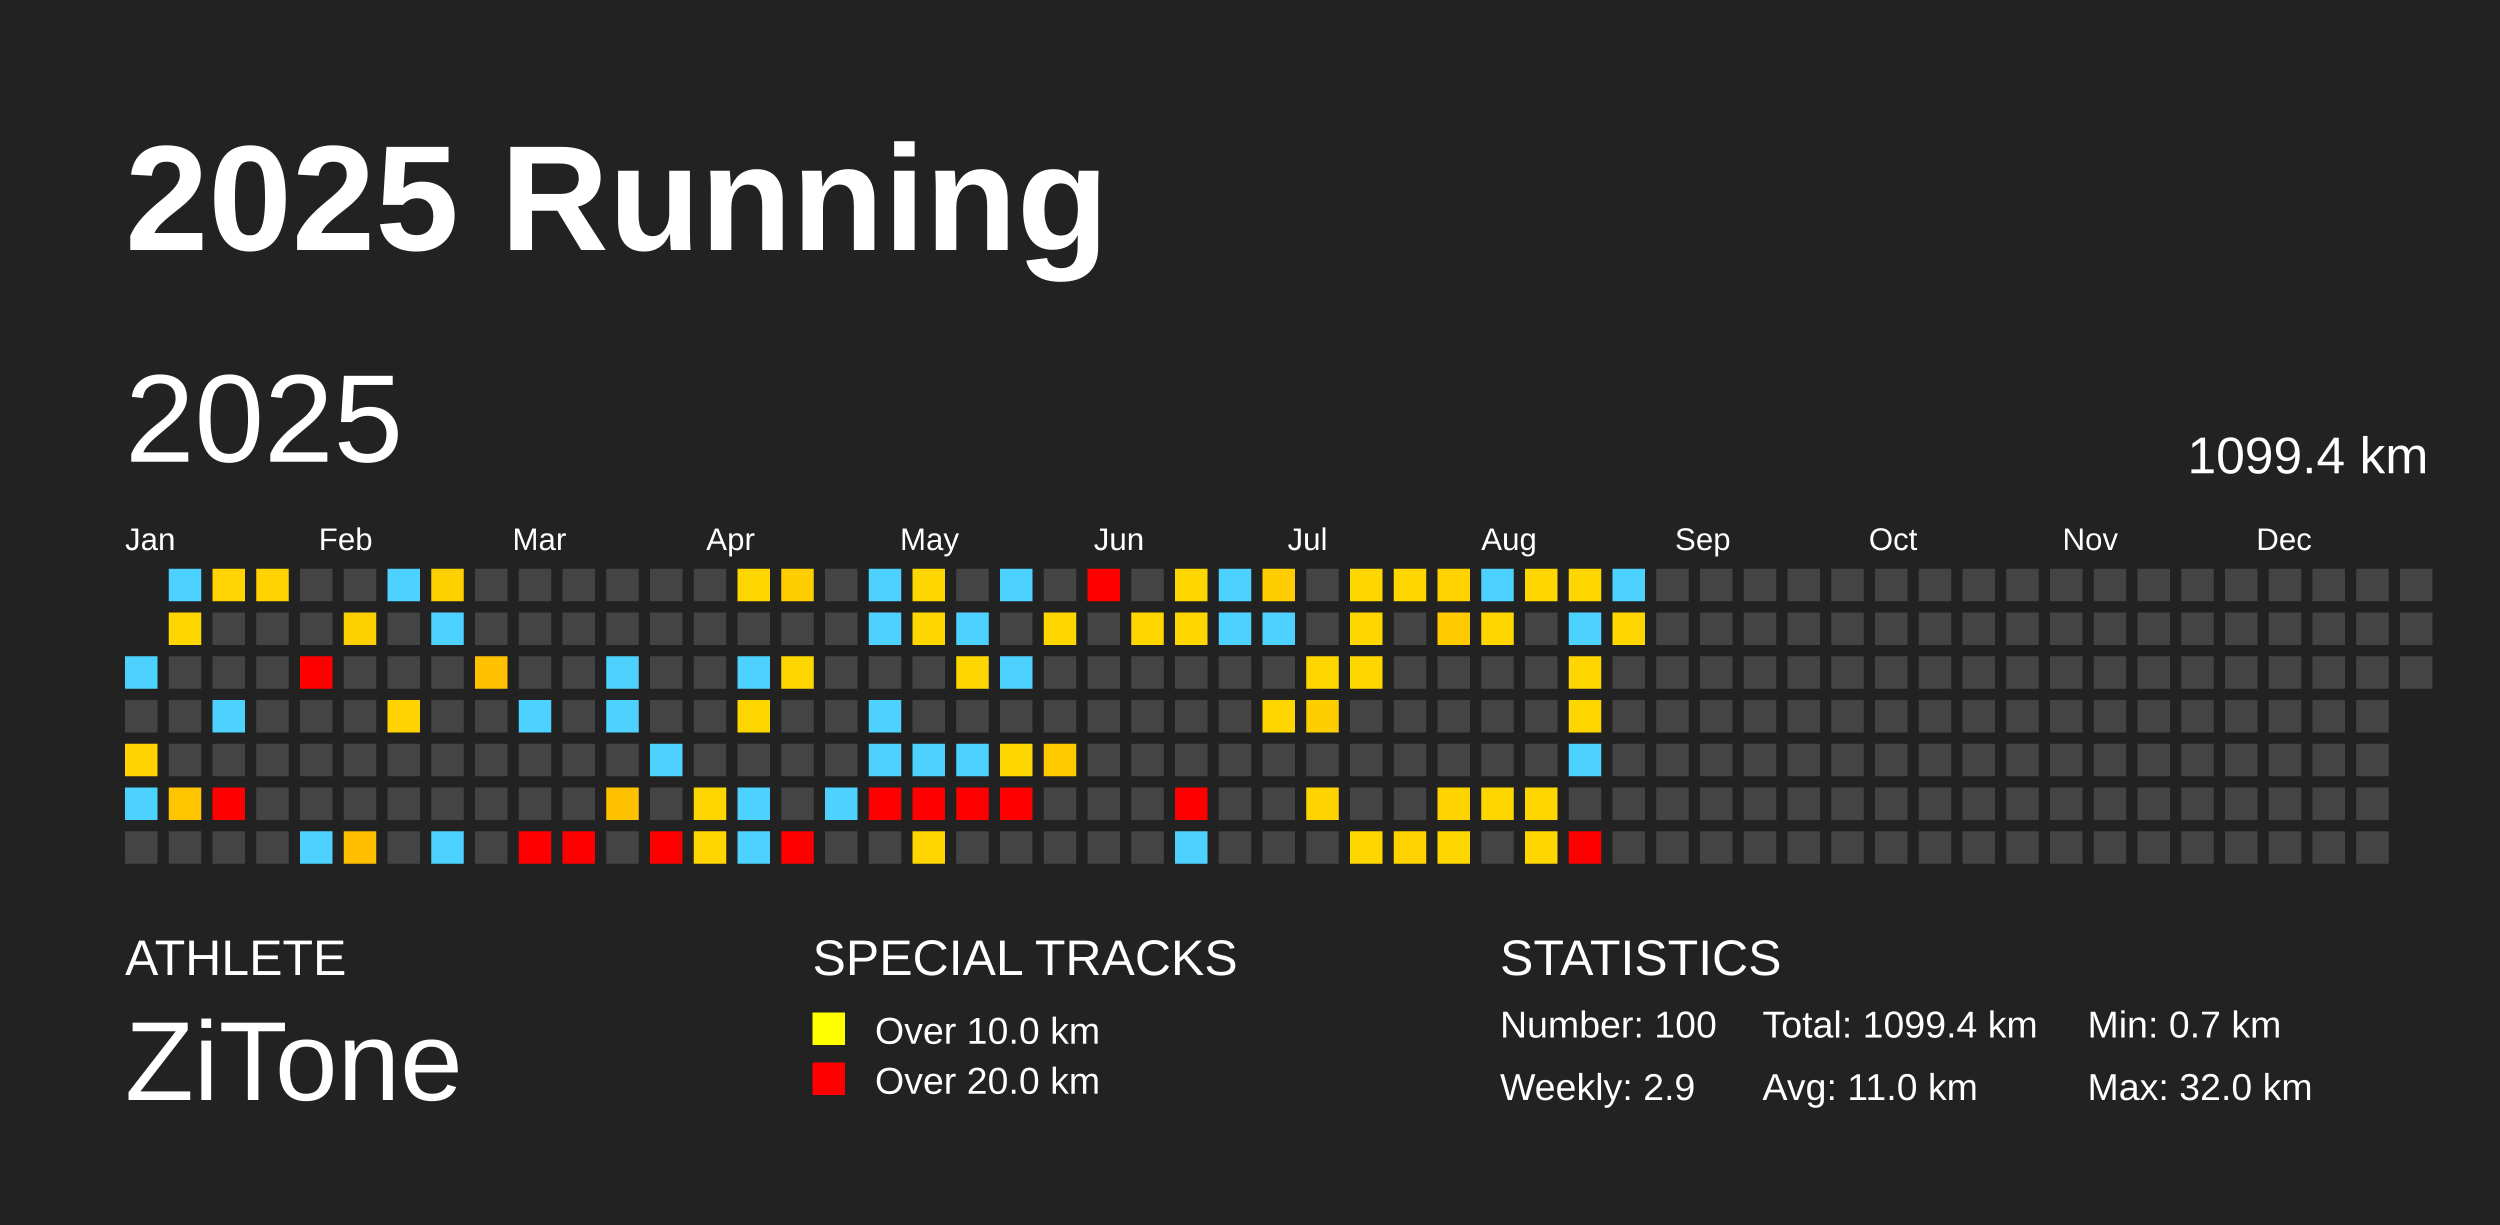
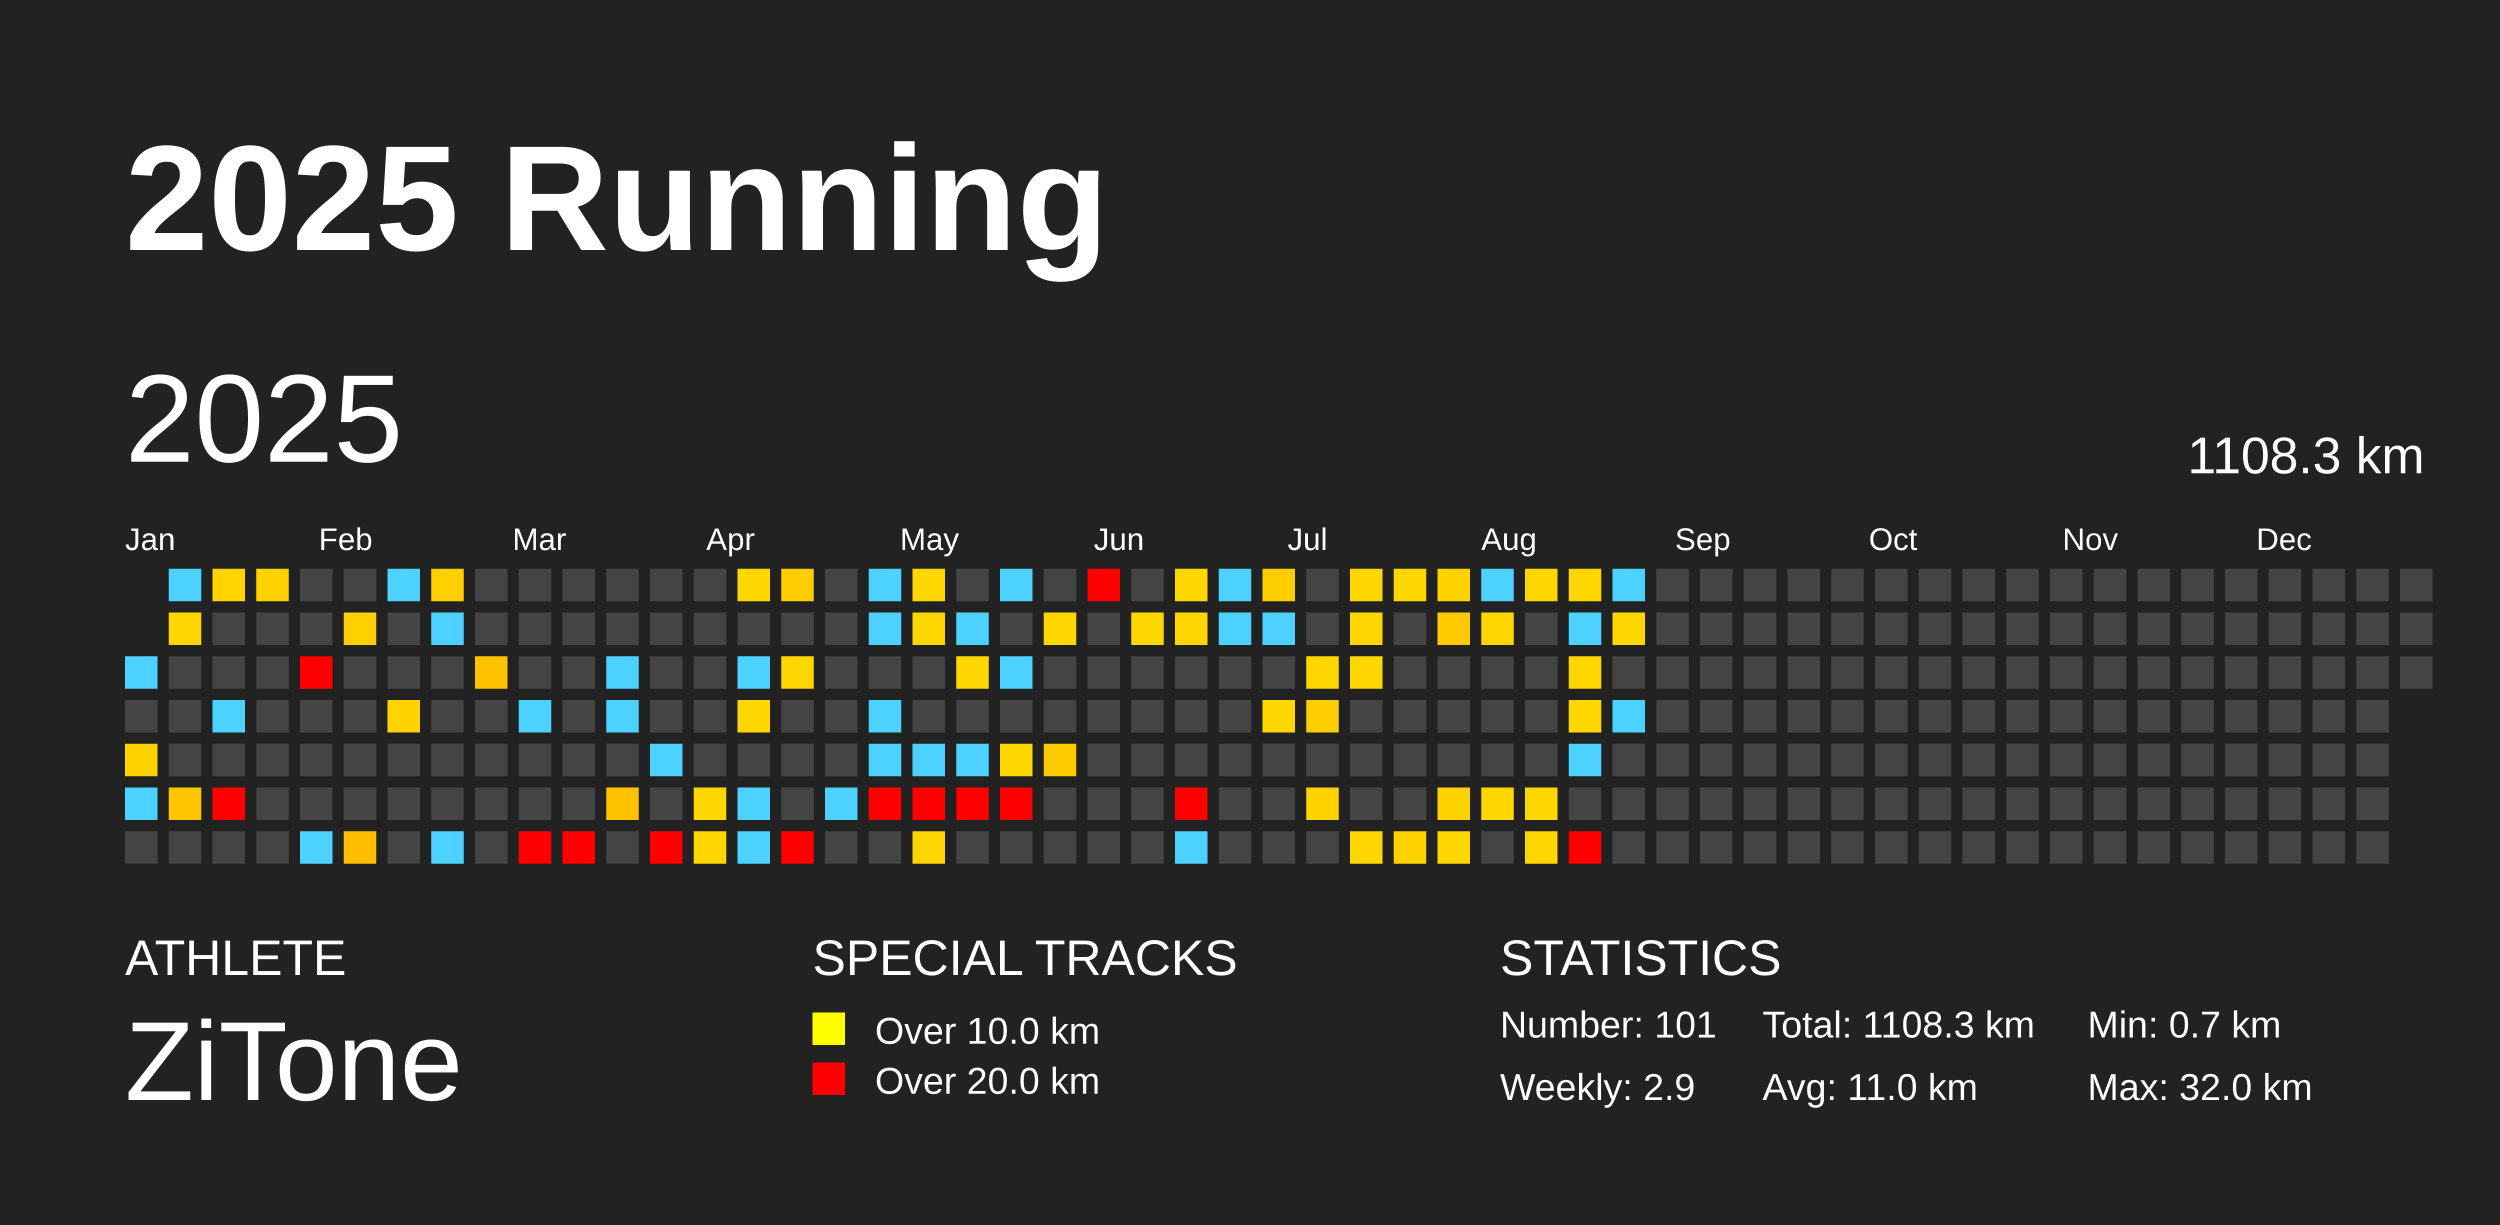
<svg xmlns="http://www.w3.org/2000/svg" baseProfile="full" height="98mm" version="1.1" viewBox="0,0,200,98" width="200mm">
  <defs />
  <rect fill="#222222" height="98" width="200" x="0" y="0" />
  <text fill="#FFFFFF" style="font-size:12px; font-family:Arial; font-weight:bold;" x="10" y="20">2025 Running</text>
  <text fill="#FFFFFF" style="font-size:4px; font-family:Arial" x="10" y="78">ATHLETE</text>
  <text fill="#FFFFFF" style="font-size:9px; font-family:Arial" x="10" y="88">ZiTone</text>
  <text fill="#FFFFFF" style="font-size:4px; font-family:Arial" x="65" y="78">SPECIAL TRACKS</text>
  <rect fill="yellow" height="2.6" width="2.6" x="65" y="81" />
  <text fill="#FFFFFF" style="font-size:3px; font-family:Arial" x="70" y="83.5">Over 10.0 km</text>
  <rect fill="red" height="2.6" width="2.6" x="65" y="85" />
  <text fill="#FFFFFF" style="font-size:3px; font-family:Arial" x="70" y="87.5">Over 20.0 km</text>
  <text fill="#FFFFFF" style="font-size:4px; font-family:Arial" x="120" y="78">STATISTICS</text>
-   <text fill="#FFFFFF" style="font-size:3px; font-family:Arial" x="120" y="83">Number: 100</text>
+   <text fill="#FFFFFF" style="font-size:3px; font-family:Arial" x="120" y="83">Number: 101</text>
  <text fill="#FFFFFF" style="font-size:3px; font-family:Arial" x="120" y="88">Weekly: 2.9</text>
-   <text fill="#FFFFFF" style="font-size:3px; font-family:Arial" x="141" y="83">Total: 1099.4 km</text>
+   <text fill="#FFFFFF" style="font-size:3px; font-family:Arial" x="141" y="83">Total: 1108.3 km</text>
  <text fill="#FFFFFF" style="font-size:3px; font-family:Arial" x="141" y="88">Avg: 11.0 km</text>
  <text fill="#FFFFFF" style="font-size:3px; font-family:Arial" x="167" y="83">Min: 0.7 km</text>
  <text fill="#FFFFFF" style="font-size:3px; font-family:Arial" x="167" y="88">Max: 32.0 km</text>
  <text dominant-baseline="hanging" fill="#FFFFFF" style="font-size:10.0px; font-family:Arial;" x="10" y="30">2025</text>
-   <text dominant-baseline="hanging" fill="#FFFFFF" style="font-size:4.125px; font-family:Arial;" x="175" y="35">1099.4 km</text>
+   <text dominant-baseline="hanging" fill="#FFFFFF" style="font-size:4.125px; font-family:Arial;" x="175" y="35">1108.3 km</text>
  <text fill="#FFFFFF" style="font-size:2.5px; font-family:Arial" x="10.0" y="44">Jan</text>
  <text fill="#FFFFFF" style="font-size:2.5px; font-family:Arial" x="25.5" y="44">Feb</text>
  <text fill="#FFFFFF" style="font-size:2.5px; font-family:Arial" x="41.0" y="44">Mar</text>
  <text fill="#FFFFFF" style="font-size:2.5px; font-family:Arial" x="56.5" y="44">Apr</text>
  <text fill="#FFFFFF" style="font-size:2.5px; font-family:Arial" x="72.0" y="44">May</text>
  <text fill="#FFFFFF" style="font-size:2.5px; font-family:Arial" x="87.5" y="44">Jun</text>
  <text fill="#FFFFFF" style="font-size:2.5px; font-family:Arial" x="103.0" y="44">Jul</text>
  <text fill="#FFFFFF" style="font-size:2.5px; font-family:Arial" x="118.5" y="44">Aug</text>
  <text fill="#FFFFFF" style="font-size:2.5px; font-family:Arial" x="134.0" y="44">Sep</text>
  <text fill="#FFFFFF" style="font-size:2.5px; font-family:Arial" x="149.5" y="44">Oct</text>
  <text fill="#FFFFFF" style="font-size:2.5px; font-family:Arial" x="165.0" y="44">Nov</text>
  <text fill="#FFFFFF" style="font-size:2.5px; font-family:Arial" x="180.5" y="44">Dec</text>
  <rect fill="#4dd2ff" height="2.6" width="2.6" x="10.0" y="52.5" />
  <rect fill="#444444" height="2.6" width="2.6" x="10.0" y="56.0" />
  <rect fill="#ffd300" height="2.6" width="2.6" x="10.0" y="59.5" />
  <rect fill="#4dd2ff" height="2.6" width="2.6" x="10.0" y="63.0" />
  <rect fill="#444444" height="2.6" width="2.6" x="10.0" y="66.5" />
  <rect fill="#4dd2ff" height="2.6" width="2.6" x="13.5" y="45.5" />
  <rect fill="#ffd700" height="2.6" width="2.6" x="13.5" y="49.0" />
  <rect fill="#444444" height="2.6" width="2.6" x="13.5" y="52.5" />
  <rect fill="#444444" height="2.6" width="2.6" x="13.5" y="56.0" />
  <rect fill="#444444" height="2.6" width="2.6" x="13.5" y="59.5" />
  <rect fill="#ffc500" height="2.6" width="2.6" x="13.5" y="63.0" />
  <rect fill="#444444" height="2.6" width="2.6" x="13.5" y="66.5" />
  <rect fill="#ffd400" height="2.6" width="2.6" x="17.0" y="45.5" />
  <rect fill="#444444" height="2.6" width="2.6" x="17.0" y="49.0" />
  <rect fill="#444444" height="2.6" width="2.6" x="17.0" y="52.5" />
  <rect fill="#4dd2ff" height="2.6" width="2.6" x="17.0" y="56.0" />
  <rect fill="#444444" height="2.6" width="2.6" x="17.0" y="59.5" />
  <rect fill="red" height="2.6" width="2.6" x="17.0" y="63.0" />
  <rect fill="#444444" height="2.6" width="2.6" x="17.0" y="66.5" />
  <rect fill="#ffd200" height="2.6" width="2.6" x="20.5" y="45.5" />
  <rect fill="#444444" height="2.6" width="2.6" x="20.5" y="49.0" />
  <rect fill="#444444" height="2.6" width="2.6" x="20.5" y="52.5" />
  <rect fill="#444444" height="2.6" width="2.6" x="20.5" y="56.0" />
  <rect fill="#444444" height="2.6" width="2.6" x="20.5" y="59.5" />
  <rect fill="#444444" height="2.6" width="2.6" x="20.5" y="63.0" />
  <rect fill="#444444" height="2.6" width="2.6" x="20.5" y="66.5" />
  <rect fill="#444444" height="2.6" width="2.6" x="24.0" y="45.5" />
  <rect fill="#444444" height="2.6" width="2.6" x="24.0" y="49.0" />
  <rect fill="red" height="2.6" width="2.6" x="24.0" y="52.5" />
  <rect fill="#444444" height="2.6" width="2.6" x="24.0" y="56.0" />
  <rect fill="#444444" height="2.6" width="2.6" x="24.0" y="59.5" />
  <rect fill="#444444" height="2.6" width="2.6" x="24.0" y="63.0" />
  <rect fill="#4dd2ff" height="2.6" width="2.6" x="24.0" y="66.5" />
  <rect fill="#444444" height="2.6" width="2.6" x="27.5" y="45.5" />
  <rect fill="#ffd000" height="2.6" width="2.6" x="27.5" y="49.0" />
  <rect fill="#444444" height="2.6" width="2.6" x="27.5" y="52.5" />
  <rect fill="#444444" height="2.6" width="2.6" x="27.5" y="56.0" />
  <rect fill="#444444" height="2.6" width="2.6" x="27.5" y="59.5" />
  <rect fill="#444444" height="2.6" width="2.6" x="27.5" y="63.0" />
  <rect fill="#ffbe00" height="2.6" width="2.6" x="27.5" y="66.5" />
  <rect fill="#4dd2ff" height="2.6" width="2.6" x="31.0" y="45.5" />
  <rect fill="#444444" height="2.6" width="2.6" x="31.0" y="49.0" />
  <rect fill="#444444" height="2.6" width="2.6" x="31.0" y="52.5" />
  <rect fill="#ffd200" height="2.6" width="2.6" x="31.0" y="56.0" />
  <rect fill="#444444" height="2.6" width="2.6" x="31.0" y="59.5" />
  <rect fill="#444444" height="2.6" width="2.6" x="31.0" y="63.0" />
  <rect fill="#444444" height="2.6" width="2.6" x="31.0" y="66.5" />
  <rect fill="#ffd000" height="2.6" width="2.6" x="34.5" y="45.5" />
  <rect fill="#4dd2ff" height="2.6" width="2.6" x="34.5" y="49.0" />
  <rect fill="#444444" height="2.6" width="2.6" x="34.5" y="52.5" />
  <rect fill="#444444" height="2.6" width="2.6" x="34.5" y="56.0" />
  <rect fill="#444444" height="2.6" width="2.6" x="34.5" y="59.5" />
  <rect fill="#444444" height="2.6" width="2.6" x="34.5" y="63.0" />
  <rect fill="#4dd2ff" height="2.6" width="2.6" x="34.5" y="66.5" />
  <rect fill="#444444" height="2.6" width="2.6" x="38.0" y="45.5" />
  <rect fill="#444444" height="2.6" width="2.6" x="38.0" y="49.0" />
  <rect fill="#ffc100" height="2.6" width="2.6" x="38.0" y="52.5" />
  <rect fill="#444444" height="2.6" width="2.6" x="38.0" y="56.0" />
  <rect fill="#444444" height="2.6" width="2.6" x="38.0" y="59.5" />
  <rect fill="#444444" height="2.6" width="2.6" x="38.0" y="63.0" />
  <rect fill="#444444" height="2.6" width="2.6" x="38.0" y="66.5" />
  <rect fill="#444444" height="2.6" width="2.6" x="41.5" y="45.5" />
  <rect fill="#444444" height="2.6" width="2.6" x="41.5" y="49.0" />
  <rect fill="#444444" height="2.6" width="2.6" x="41.5" y="52.5" />
  <rect fill="#4dd2ff" height="2.6" width="2.6" x="41.5" y="56.0" />
  <rect fill="#444444" height="2.6" width="2.6" x="41.5" y="59.5" />
  <rect fill="#444444" height="2.6" width="2.6" x="41.5" y="63.0" />
  <rect fill="red" height="2.6" width="2.6" x="41.5" y="66.5" />
  <rect fill="#444444" height="2.6" width="2.6" x="45.0" y="45.5" />
  <rect fill="#444444" height="2.6" width="2.6" x="45.0" y="49.0" />
  <rect fill="#444444" height="2.6" width="2.6" x="45.0" y="52.5" />
  <rect fill="#444444" height="2.6" width="2.6" x="45.0" y="56.0" />
  <rect fill="#444444" height="2.6" width="2.6" x="45.0" y="59.5" />
  <rect fill="#444444" height="2.6" width="2.6" x="45.0" y="63.0" />
  <rect fill="red" height="2.6" width="2.6" x="45.0" y="66.5" />
  <rect fill="#444444" height="2.6" width="2.6" x="48.5" y="45.5" />
  <rect fill="#444444" height="2.6" width="2.6" x="48.5" y="49.0" />
  <rect fill="#4dd2ff" height="2.6" width="2.6" x="48.5" y="52.5" />
  <rect fill="#4dd2ff" height="2.6" width="2.6" x="48.5" y="56.0" />
  <rect fill="#444444" height="2.6" width="2.6" x="48.5" y="59.5" />
  <rect fill="#ffc200" height="2.6" width="2.6" x="48.5" y="63.0" />
  <rect fill="#444444" height="2.6" width="2.6" x="48.5" y="66.5" />
  <rect fill="#444444" height="2.6" width="2.6" x="52.0" y="45.5" />
  <rect fill="#444444" height="2.6" width="2.6" x="52.0" y="49.0" />
  <rect fill="#444444" height="2.6" width="2.6" x="52.0" y="52.5" />
  <rect fill="#444444" height="2.6" width="2.6" x="52.0" y="56.0" />
  <rect fill="#4dd2ff" height="2.6" width="2.6" x="52.0" y="59.5" />
  <rect fill="#444444" height="2.6" width="2.6" x="52.0" y="63.0" />
  <rect fill="red" height="2.6" width="2.6" x="52.0" y="66.5" />
  <rect fill="#444444" height="2.6" width="2.6" x="55.5" y="45.5" />
  <rect fill="#444444" height="2.6" width="2.6" x="55.5" y="49.0" />
  <rect fill="#444444" height="2.6" width="2.6" x="55.5" y="52.5" />
  <rect fill="#444444" height="2.6" width="2.6" x="55.5" y="56.0" />
  <rect fill="#444444" height="2.6" width="2.6" x="55.5" y="59.5" />
  <rect fill="#ffd700" height="2.6" width="2.6" x="55.5" y="63.0" />
  <rect fill="#ffd600" height="2.6" width="2.6" x="55.5" y="66.5" />
  <rect fill="#ffd700" height="2.6" width="2.6" x="59.0" y="45.5" />
  <rect fill="#444444" height="2.6" width="2.6" x="59.0" y="49.0" />
  <rect fill="#4dd2ff" height="2.6" width="2.6" x="59.0" y="52.5" />
  <rect fill="#ffd700" height="2.6" width="2.6" x="59.0" y="56.0" />
  <rect fill="#444444" height="2.6" width="2.6" x="59.0" y="59.5" />
  <rect fill="#4dd2ff" height="2.6" width="2.6" x="59.0" y="63.0" />
  <rect fill="#4dd2ff" height="2.6" width="2.6" x="59.0" y="66.5" />
  <rect fill="#ffcd00" height="2.6" width="2.6" x="62.5" y="45.5" />
  <rect fill="#444444" height="2.6" width="2.6" x="62.5" y="49.0" />
  <rect fill="#ffd700" height="2.6" width="2.6" x="62.5" y="52.5" />
  <rect fill="#444444" height="2.6" width="2.6" x="62.5" y="56.0" />
  <rect fill="#444444" height="2.6" width="2.6" x="62.5" y="59.5" />
  <rect fill="#444444" height="2.6" width="2.6" x="62.5" y="63.0" />
  <rect fill="red" height="2.6" width="2.6" x="62.5" y="66.5" />
  <rect fill="#444444" height="2.6" width="2.6" x="66.0" y="45.5" />
  <rect fill="#444444" height="2.6" width="2.6" x="66.0" y="49.0" />
  <rect fill="#444444" height="2.6" width="2.6" x="66.0" y="52.5" />
  <rect fill="#444444" height="2.6" width="2.6" x="66.0" y="56.0" />
  <rect fill="#444444" height="2.6" width="2.6" x="66.0" y="59.5" />
  <rect fill="#4dd2ff" height="2.6" width="2.6" x="66.0" y="63.0" />
  <rect fill="#444444" height="2.6" width="2.6" x="66.0" y="66.5" />
  <rect fill="#4dd2ff" height="2.6" width="2.6" x="69.5" y="45.5" />
  <rect fill="#4dd2ff" height="2.6" width="2.6" x="69.5" y="49.0" />
  <rect fill="#444444" height="2.6" width="2.6" x="69.5" y="52.5" />
  <rect fill="#4dd2ff" height="2.6" width="2.6" x="69.5" y="56.0" />
  <rect fill="#4dd2ff" height="2.6" width="2.6" x="69.5" y="59.5" />
  <rect fill="red" height="2.6" width="2.6" x="69.5" y="63.0" />
  <rect fill="#444444" height="2.6" width="2.6" x="69.5" y="66.5" />
  <rect fill="#ffd700" height="2.6" width="2.6" x="73.0" y="45.5" />
  <rect fill="#ffd700" height="2.6" width="2.6" x="73.0" y="49.0" />
  <rect fill="#444444" height="2.6" width="2.6" x="73.0" y="52.5" />
  <rect fill="#444444" height="2.6" width="2.6" x="73.0" y="56.0" />
  <rect fill="#4dd2ff" height="2.6" width="2.6" x="73.0" y="59.5" />
  <rect fill="red" height="2.6" width="2.6" x="73.0" y="63.0" />
  <rect fill="#ffd500" height="2.6" width="2.6" x="73.0" y="66.5" />
  <rect fill="#444444" height="2.6" width="2.6" x="76.5" y="45.5" />
  <rect fill="#4dd2ff" height="2.6" width="2.6" x="76.5" y="49.0" />
  <rect fill="#ffd700" height="2.6" width="2.6" x="76.5" y="52.5" />
  <rect fill="#444444" height="2.6" width="2.6" x="76.5" y="56.0" />
  <rect fill="#4dd2ff" height="2.6" width="2.6" x="76.5" y="59.5" />
  <rect fill="red" height="2.6" width="2.6" x="76.5" y="63.0" />
  <rect fill="#444444" height="2.6" width="2.6" x="76.5" y="66.5" />
  <rect fill="#4dd2ff" height="2.6" width="2.6" x="80.0" y="45.5" />
  <rect fill="#444444" height="2.6" width="2.6" x="80.0" y="49.0" />
  <rect fill="#4dd2ff" height="2.6" width="2.6" x="80.0" y="52.5" />
  <rect fill="#444444" height="2.6" width="2.6" x="80.0" y="56.0" />
  <rect fill="#ffd700" height="2.6" width="2.6" x="80.0" y="59.5" />
  <rect fill="red" height="2.6" width="2.6" x="80.0" y="63.0" />
  <rect fill="#444444" height="2.6" width="2.6" x="80.0" y="66.5" />
  <rect fill="#444444" height="2.6" width="2.6" x="83.5" y="45.5" />
  <rect fill="#ffd700" height="2.6" width="2.6" x="83.5" y="49.0" />
  <rect fill="#444444" height="2.6" width="2.6" x="83.5" y="52.5" />
  <rect fill="#444444" height="2.6" width="2.6" x="83.5" y="56.0" />
  <rect fill="#ffcb00" height="2.6" width="2.6" x="83.5" y="59.5" />
  <rect fill="#444444" height="2.6" width="2.6" x="83.5" y="63.0" />
  <rect fill="#444444" height="2.6" width="2.6" x="83.5" y="66.5" />
  <rect fill="red" height="2.6" width="2.6" x="87.0" y="45.5" />
  <rect fill="#444444" height="2.6" width="2.6" x="87.0" y="49.0" />
  <rect fill="#444444" height="2.6" width="2.6" x="87.0" y="52.5" />
  <rect fill="#444444" height="2.6" width="2.6" x="87.0" y="56.0" />
  <rect fill="#444444" height="2.6" width="2.6" x="87.0" y="59.5" />
  <rect fill="#444444" height="2.6" width="2.6" x="87.0" y="63.0" />
  <rect fill="#444444" height="2.6" width="2.6" x="87.0" y="66.5" />
  <rect fill="#444444" height="2.6" width="2.6" x="90.5" y="45.5" />
  <rect fill="#ffd700" height="2.6" width="2.6" x="90.5" y="49.0" />
  <rect fill="#444444" height="2.6" width="2.6" x="90.5" y="52.5" />
  <rect fill="#444444" height="2.6" width="2.6" x="90.5" y="56.0" />
  <rect fill="#444444" height="2.6" width="2.6" x="90.5" y="59.5" />
  <rect fill="#444444" height="2.6" width="2.6" x="90.5" y="63.0" />
  <rect fill="#444444" height="2.6" width="2.6" x="90.5" y="66.5" />
  <rect fill="#ffd700" height="2.6" width="2.6" x="94.0" y="45.5" />
  <rect fill="#ffd700" height="2.6" width="2.6" x="94.0" y="49.0" />
  <rect fill="#444444" height="2.6" width="2.6" x="94.0" y="52.5" />
  <rect fill="#444444" height="2.6" width="2.6" x="94.0" y="56.0" />
  <rect fill="#444444" height="2.6" width="2.6" x="94.0" y="59.5" />
  <rect fill="red" height="2.6" width="2.6" x="94.0" y="63.0" />
  <rect fill="#4dd2ff" height="2.6" width="2.6" x="94.0" y="66.5" />
  <rect fill="#4dd2ff" height="2.6" width="2.6" x="97.5" y="45.5" />
  <rect fill="#4dd2ff" height="2.6" width="2.6" x="97.5" y="49.0" />
  <rect fill="#444444" height="2.6" width="2.6" x="97.5" y="52.5" />
  <rect fill="#444444" height="2.6" width="2.6" x="97.5" y="56.0" />
  <rect fill="#444444" height="2.6" width="2.6" x="97.5" y="59.5" />
  <rect fill="#444444" height="2.6" width="2.6" x="97.5" y="63.0" />
  <rect fill="#444444" height="2.6" width="2.6" x="97.5" y="66.5" />
  <rect fill="#ffce00" height="2.6" width="2.6" x="101.0" y="45.5" />
  <rect fill="#4dd2ff" height="2.6" width="2.6" x="101.0" y="49.0" />
  <rect fill="#444444" height="2.6" width="2.6" x="101.0" y="52.5" />
  <rect fill="#ffd700" height="2.6" width="2.6" x="101.0" y="56.0" />
  <rect fill="#444444" height="2.6" width="2.6" x="101.0" y="59.5" />
  <rect fill="#444444" height="2.6" width="2.6" x="101.0" y="63.0" />
  <rect fill="#444444" height="2.6" width="2.6" x="101.0" y="66.5" />
  <rect fill="#444444" height="2.6" width="2.6" x="104.5" y="45.5" />
  <rect fill="#444444" height="2.6" width="2.6" x="104.5" y="49.0" />
  <rect fill="#ffd700" height="2.6" width="2.6" x="104.5" y="52.5" />
  <rect fill="#ffce00" height="2.6" width="2.6" x="104.5" y="56.0" />
  <rect fill="#444444" height="2.6" width="2.6" x="104.5" y="59.5" />
  <rect fill="#ffd300" height="2.6" width="2.6" x="104.5" y="63.0" />
  <rect fill="#444444" height="2.6" width="2.6" x="104.5" y="66.5" />
  <rect fill="#ffd700" height="2.6" width="2.6" x="108.0" y="45.5" />
  <rect fill="#ffd700" height="2.6" width="2.6" x="108.0" y="49.0" />
  <rect fill="#ffd700" height="2.6" width="2.6" x="108.0" y="52.5" />
  <rect fill="#444444" height="2.6" width="2.6" x="108.0" y="56.0" />
  <rect fill="#444444" height="2.6" width="2.6" x="108.0" y="59.5" />
  <rect fill="#444444" height="2.6" width="2.6" x="108.0" y="63.0" />
  <rect fill="#ffd700" height="2.6" width="2.6" x="108.0" y="66.5" />
  <rect fill="#ffd700" height="2.6" width="2.6" x="111.5" y="45.5" />
  <rect fill="#444444" height="2.6" width="2.6" x="111.5" y="49.0" />
  <rect fill="#444444" height="2.6" width="2.6" x="111.5" y="52.5" />
  <rect fill="#444444" height="2.6" width="2.6" x="111.5" y="56.0" />
  <rect fill="#444444" height="2.6" width="2.6" x="111.5" y="59.5" />
  <rect fill="#444444" height="2.6" width="2.6" x="111.5" y="63.0" />
  <rect fill="#ffd300" height="2.6" width="2.6" x="111.5" y="66.5" />
  <rect fill="#ffd200" height="2.6" width="2.6" x="115.0" y="45.5" />
  <rect fill="#ffca00" height="2.6" width="2.6" x="115.0" y="49.0" />
  <rect fill="#444444" height="2.6" width="2.6" x="115.0" y="52.5" />
  <rect fill="#444444" height="2.6" width="2.6" x="115.0" y="56.0" />
  <rect fill="#444444" height="2.6" width="2.6" x="115.0" y="59.5" />
  <rect fill="#ffd300" height="2.6" width="2.6" x="115.0" y="63.0" />
  <rect fill="#ffd700" height="2.6" width="2.6" x="115.0" y="66.5" />
  <rect fill="#4dd2ff" height="2.6" width="2.6" x="118.5" y="45.5" />
  <rect fill="#ffd600" height="2.6" width="2.6" x="118.5" y="49.0" />
  <rect fill="#444444" height="2.6" width="2.6" x="118.5" y="52.5" />
  <rect fill="#444444" height="2.6" width="2.6" x="118.5" y="56.0" />
  <rect fill="#444444" height="2.6" width="2.6" x="118.5" y="59.5" />
  <rect fill="#ffd700" height="2.6" width="2.6" x="118.5" y="63.0" />
  <rect fill="#444444" height="2.6" width="2.6" x="118.5" y="66.5" />
  <rect fill="#ffd700" height="2.6" width="2.6" x="122.0" y="45.5" />
  <rect fill="#444444" height="2.6" width="2.6" x="122.0" y="49.0" />
  <rect fill="#444444" height="2.6" width="2.6" x="122.0" y="52.5" />
  <rect fill="#444444" height="2.6" width="2.6" x="122.0" y="56.0" />
  <rect fill="#444444" height="2.6" width="2.6" x="122.0" y="59.5" />
  <rect fill="#ffd700" height="2.6" width="2.6" x="122.0" y="63.0" />
  <rect fill="#ffd700" height="2.6" width="2.6" x="122.0" y="66.5" />
  <rect fill="#ffd700" height="2.6" width="2.6" x="125.5" y="45.5" />
  <rect fill="#4dd2ff" height="2.6" width="2.6" x="125.5" y="49.0" />
  <rect fill="#ffd600" height="2.6" width="2.6" x="125.5" y="52.5" />
  <rect fill="#ffd700" height="2.6" width="2.6" x="125.5" y="56.0" />
  <rect fill="#4dd2ff" height="2.6" width="2.6" x="125.5" y="59.5" />
  <rect fill="#444444" height="2.6" width="2.6" x="125.5" y="63.0" />
  <rect fill="red" height="2.6" width="2.6" x="125.5" y="66.5" />
  <rect fill="#4dd2ff" height="2.6" width="2.6" x="129.0" y="45.5" />
  <rect fill="#ffd700" height="2.6" width="2.6" x="129.0" y="49.0" />
  <rect fill="#444444" height="2.6" width="2.6" x="129.0" y="52.5" />
-   <rect fill="#444444" height="2.6" width="2.6" x="129.0" y="56.0" />
+   <rect fill="#4dd2ff" height="2.6" width="2.6" x="129.0" y="56.0" />
  <rect fill="#444444" height="2.6" width="2.6" x="129.0" y="59.5" />
  <rect fill="#444444" height="2.6" width="2.6" x="129.0" y="63.0" />
  <rect fill="#444444" height="2.6" width="2.6" x="129.0" y="66.5" />
  <rect fill="#444444" height="2.6" width="2.6" x="132.5" y="45.5" />
  <rect fill="#444444" height="2.6" width="2.6" x="132.5" y="49.0" />
  <rect fill="#444444" height="2.6" width="2.6" x="132.5" y="52.5" />
  <rect fill="#444444" height="2.6" width="2.6" x="132.5" y="56.0" />
  <rect fill="#444444" height="2.6" width="2.6" x="132.5" y="59.5" />
  <rect fill="#444444" height="2.6" width="2.6" x="132.5" y="63.0" />
  <rect fill="#444444" height="2.6" width="2.6" x="132.5" y="66.5" />
  <rect fill="#444444" height="2.6" width="2.6" x="136.0" y="45.5" />
  <rect fill="#444444" height="2.6" width="2.6" x="136.0" y="49.0" />
  <rect fill="#444444" height="2.6" width="2.6" x="136.0" y="52.5" />
  <rect fill="#444444" height="2.6" width="2.6" x="136.0" y="56.0" />
  <rect fill="#444444" height="2.6" width="2.6" x="136.0" y="59.5" />
  <rect fill="#444444" height="2.6" width="2.6" x="136.0" y="63.0" />
  <rect fill="#444444" height="2.6" width="2.6" x="136.0" y="66.5" />
  <rect fill="#444444" height="2.6" width="2.6" x="139.5" y="45.5" />
  <rect fill="#444444" height="2.6" width="2.6" x="139.5" y="49.0" />
  <rect fill="#444444" height="2.6" width="2.6" x="139.5" y="52.5" />
  <rect fill="#444444" height="2.6" width="2.6" x="139.5" y="56.0" />
  <rect fill="#444444" height="2.6" width="2.6" x="139.5" y="59.5" />
  <rect fill="#444444" height="2.6" width="2.6" x="139.5" y="63.0" />
  <rect fill="#444444" height="2.6" width="2.6" x="139.5" y="66.5" />
  <rect fill="#444444" height="2.6" width="2.6" x="143.0" y="45.5" />
  <rect fill="#444444" height="2.6" width="2.6" x="143.0" y="49.0" />
  <rect fill="#444444" height="2.6" width="2.6" x="143.0" y="52.5" />
  <rect fill="#444444" height="2.6" width="2.6" x="143.0" y="56.0" />
  <rect fill="#444444" height="2.6" width="2.6" x="143.0" y="59.5" />
  <rect fill="#444444" height="2.6" width="2.6" x="143.0" y="63.0" />
  <rect fill="#444444" height="2.6" width="2.6" x="143.0" y="66.5" />
  <rect fill="#444444" height="2.6" width="2.6" x="146.5" y="45.5" />
  <rect fill="#444444" height="2.6" width="2.6" x="146.5" y="49.0" />
  <rect fill="#444444" height="2.6" width="2.6" x="146.5" y="52.5" />
  <rect fill="#444444" height="2.6" width="2.6" x="146.5" y="56.0" />
  <rect fill="#444444" height="2.6" width="2.6" x="146.5" y="59.5" />
  <rect fill="#444444" height="2.6" width="2.6" x="146.5" y="63.0" />
  <rect fill="#444444" height="2.6" width="2.6" x="146.5" y="66.5" />
  <rect fill="#444444" height="2.6" width="2.6" x="150.0" y="45.5" />
  <rect fill="#444444" height="2.6" width="2.6" x="150.0" y="49.0" />
  <rect fill="#444444" height="2.6" width="2.6" x="150.0" y="52.5" />
  <rect fill="#444444" height="2.6" width="2.6" x="150.0" y="56.0" />
  <rect fill="#444444" height="2.6" width="2.6" x="150.0" y="59.5" />
  <rect fill="#444444" height="2.6" width="2.6" x="150.0" y="63.0" />
  <rect fill="#444444" height="2.6" width="2.6" x="150.0" y="66.5" />
  <rect fill="#444444" height="2.6" width="2.6" x="153.5" y="45.5" />
  <rect fill="#444444" height="2.6" width="2.6" x="153.5" y="49.0" />
  <rect fill="#444444" height="2.6" width="2.6" x="153.5" y="52.5" />
  <rect fill="#444444" height="2.6" width="2.6" x="153.5" y="56.0" />
  <rect fill="#444444" height="2.6" width="2.6" x="153.5" y="59.5" />
  <rect fill="#444444" height="2.6" width="2.6" x="153.5" y="63.0" />
  <rect fill="#444444" height="2.6" width="2.6" x="153.5" y="66.5" />
  <rect fill="#444444" height="2.6" width="2.6" x="157.0" y="45.5" />
  <rect fill="#444444" height="2.6" width="2.6" x="157.0" y="49.0" />
  <rect fill="#444444" height="2.6" width="2.6" x="157.0" y="52.5" />
  <rect fill="#444444" height="2.6" width="2.6" x="157.0" y="56.0" />
  <rect fill="#444444" height="2.6" width="2.6" x="157.0" y="59.5" />
  <rect fill="#444444" height="2.6" width="2.6" x="157.0" y="63.0" />
  <rect fill="#444444" height="2.6" width="2.6" x="157.0" y="66.5" />
  <rect fill="#444444" height="2.6" width="2.6" x="160.5" y="45.5" />
  <rect fill="#444444" height="2.6" width="2.6" x="160.5" y="49.0" />
  <rect fill="#444444" height="2.6" width="2.6" x="160.5" y="52.5" />
  <rect fill="#444444" height="2.6" width="2.6" x="160.5" y="56.0" />
  <rect fill="#444444" height="2.6" width="2.6" x="160.5" y="59.5" />
  <rect fill="#444444" height="2.6" width="2.6" x="160.5" y="63.0" />
  <rect fill="#444444" height="2.6" width="2.6" x="160.5" y="66.5" />
  <rect fill="#444444" height="2.6" width="2.6" x="164.0" y="45.5" />
  <rect fill="#444444" height="2.6" width="2.6" x="164.0" y="49.0" />
  <rect fill="#444444" height="2.6" width="2.6" x="164.0" y="52.5" />
  <rect fill="#444444" height="2.6" width="2.6" x="164.0" y="56.0" />
  <rect fill="#444444" height="2.6" width="2.6" x="164.0" y="59.5" />
  <rect fill="#444444" height="2.6" width="2.6" x="164.0" y="63.0" />
  <rect fill="#444444" height="2.6" width="2.6" x="164.0" y="66.5" />
  <rect fill="#444444" height="2.6" width="2.6" x="167.5" y="45.5" />
  <rect fill="#444444" height="2.6" width="2.6" x="167.5" y="49.0" />
  <rect fill="#444444" height="2.6" width="2.6" x="167.5" y="52.5" />
  <rect fill="#444444" height="2.6" width="2.6" x="167.5" y="56.0" />
  <rect fill="#444444" height="2.6" width="2.6" x="167.5" y="59.5" />
  <rect fill="#444444" height="2.6" width="2.6" x="167.5" y="63.0" />
  <rect fill="#444444" height="2.6" width="2.6" x="167.5" y="66.5" />
  <rect fill="#444444" height="2.6" width="2.6" x="171.0" y="45.5" />
  <rect fill="#444444" height="2.6" width="2.6" x="171.0" y="49.0" />
  <rect fill="#444444" height="2.6" width="2.6" x="171.0" y="52.5" />
  <rect fill="#444444" height="2.6" width="2.6" x="171.0" y="56.0" />
  <rect fill="#444444" height="2.6" width="2.6" x="171.0" y="59.5" />
  <rect fill="#444444" height="2.6" width="2.6" x="171.0" y="63.0" />
  <rect fill="#444444" height="2.6" width="2.6" x="171.0" y="66.5" />
  <rect fill="#444444" height="2.6" width="2.6" x="174.5" y="45.5" />
  <rect fill="#444444" height="2.6" width="2.6" x="174.5" y="49.0" />
  <rect fill="#444444" height="2.6" width="2.6" x="174.5" y="52.5" />
  <rect fill="#444444" height="2.6" width="2.6" x="174.5" y="56.0" />
  <rect fill="#444444" height="2.6" width="2.6" x="174.5" y="59.5" />
  <rect fill="#444444" height="2.6" width="2.6" x="174.5" y="63.0" />
  <rect fill="#444444" height="2.6" width="2.6" x="174.5" y="66.5" />
  <rect fill="#444444" height="2.6" width="2.6" x="178.0" y="45.5" />
  <rect fill="#444444" height="2.6" width="2.6" x="178.0" y="49.0" />
  <rect fill="#444444" height="2.6" width="2.6" x="178.0" y="52.5" />
  <rect fill="#444444" height="2.6" width="2.6" x="178.0" y="56.0" />
  <rect fill="#444444" height="2.6" width="2.6" x="178.0" y="59.5" />
  <rect fill="#444444" height="2.6" width="2.6" x="178.0" y="63.0" />
  <rect fill="#444444" height="2.6" width="2.6" x="178.0" y="66.5" />
  <rect fill="#444444" height="2.6" width="2.6" x="181.5" y="45.5" />
  <rect fill="#444444" height="2.6" width="2.6" x="181.5" y="49.0" />
  <rect fill="#444444" height="2.6" width="2.6" x="181.5" y="52.5" />
  <rect fill="#444444" height="2.6" width="2.6" x="181.5" y="56.0" />
  <rect fill="#444444" height="2.6" width="2.6" x="181.5" y="59.5" />
  <rect fill="#444444" height="2.6" width="2.6" x="181.5" y="63.0" />
  <rect fill="#444444" height="2.6" width="2.6" x="181.5" y="66.5" />
  <rect fill="#444444" height="2.6" width="2.6" x="185.0" y="45.5" />
  <rect fill="#444444" height="2.6" width="2.6" x="185.0" y="49.0" />
  <rect fill="#444444" height="2.6" width="2.6" x="185.0" y="52.5" />
  <rect fill="#444444" height="2.6" width="2.6" x="185.0" y="56.0" />
  <rect fill="#444444" height="2.6" width="2.6" x="185.0" y="59.5" />
  <rect fill="#444444" height="2.6" width="2.6" x="185.0" y="63.0" />
  <rect fill="#444444" height="2.6" width="2.6" x="185.0" y="66.5" />
  <rect fill="#444444" height="2.6" width="2.6" x="188.5" y="45.5" />
  <rect fill="#444444" height="2.6" width="2.6" x="188.5" y="49.0" />
  <rect fill="#444444" height="2.6" width="2.6" x="188.5" y="52.5" />
  <rect fill="#444444" height="2.6" width="2.6" x="188.5" y="56.0" />
  <rect fill="#444444" height="2.6" width="2.6" x="188.5" y="59.5" />
  <rect fill="#444444" height="2.6" width="2.6" x="188.5" y="63.0" />
  <rect fill="#444444" height="2.6" width="2.6" x="188.5" y="66.5" />
  <rect fill="#444444" height="2.6" width="2.6" x="192.0" y="45.5" />
  <rect fill="#444444" height="2.6" width="2.6" x="192.0" y="49.0" />
  <rect fill="#444444" height="2.6" width="2.6" x="192.0" y="52.5" />
</svg>
